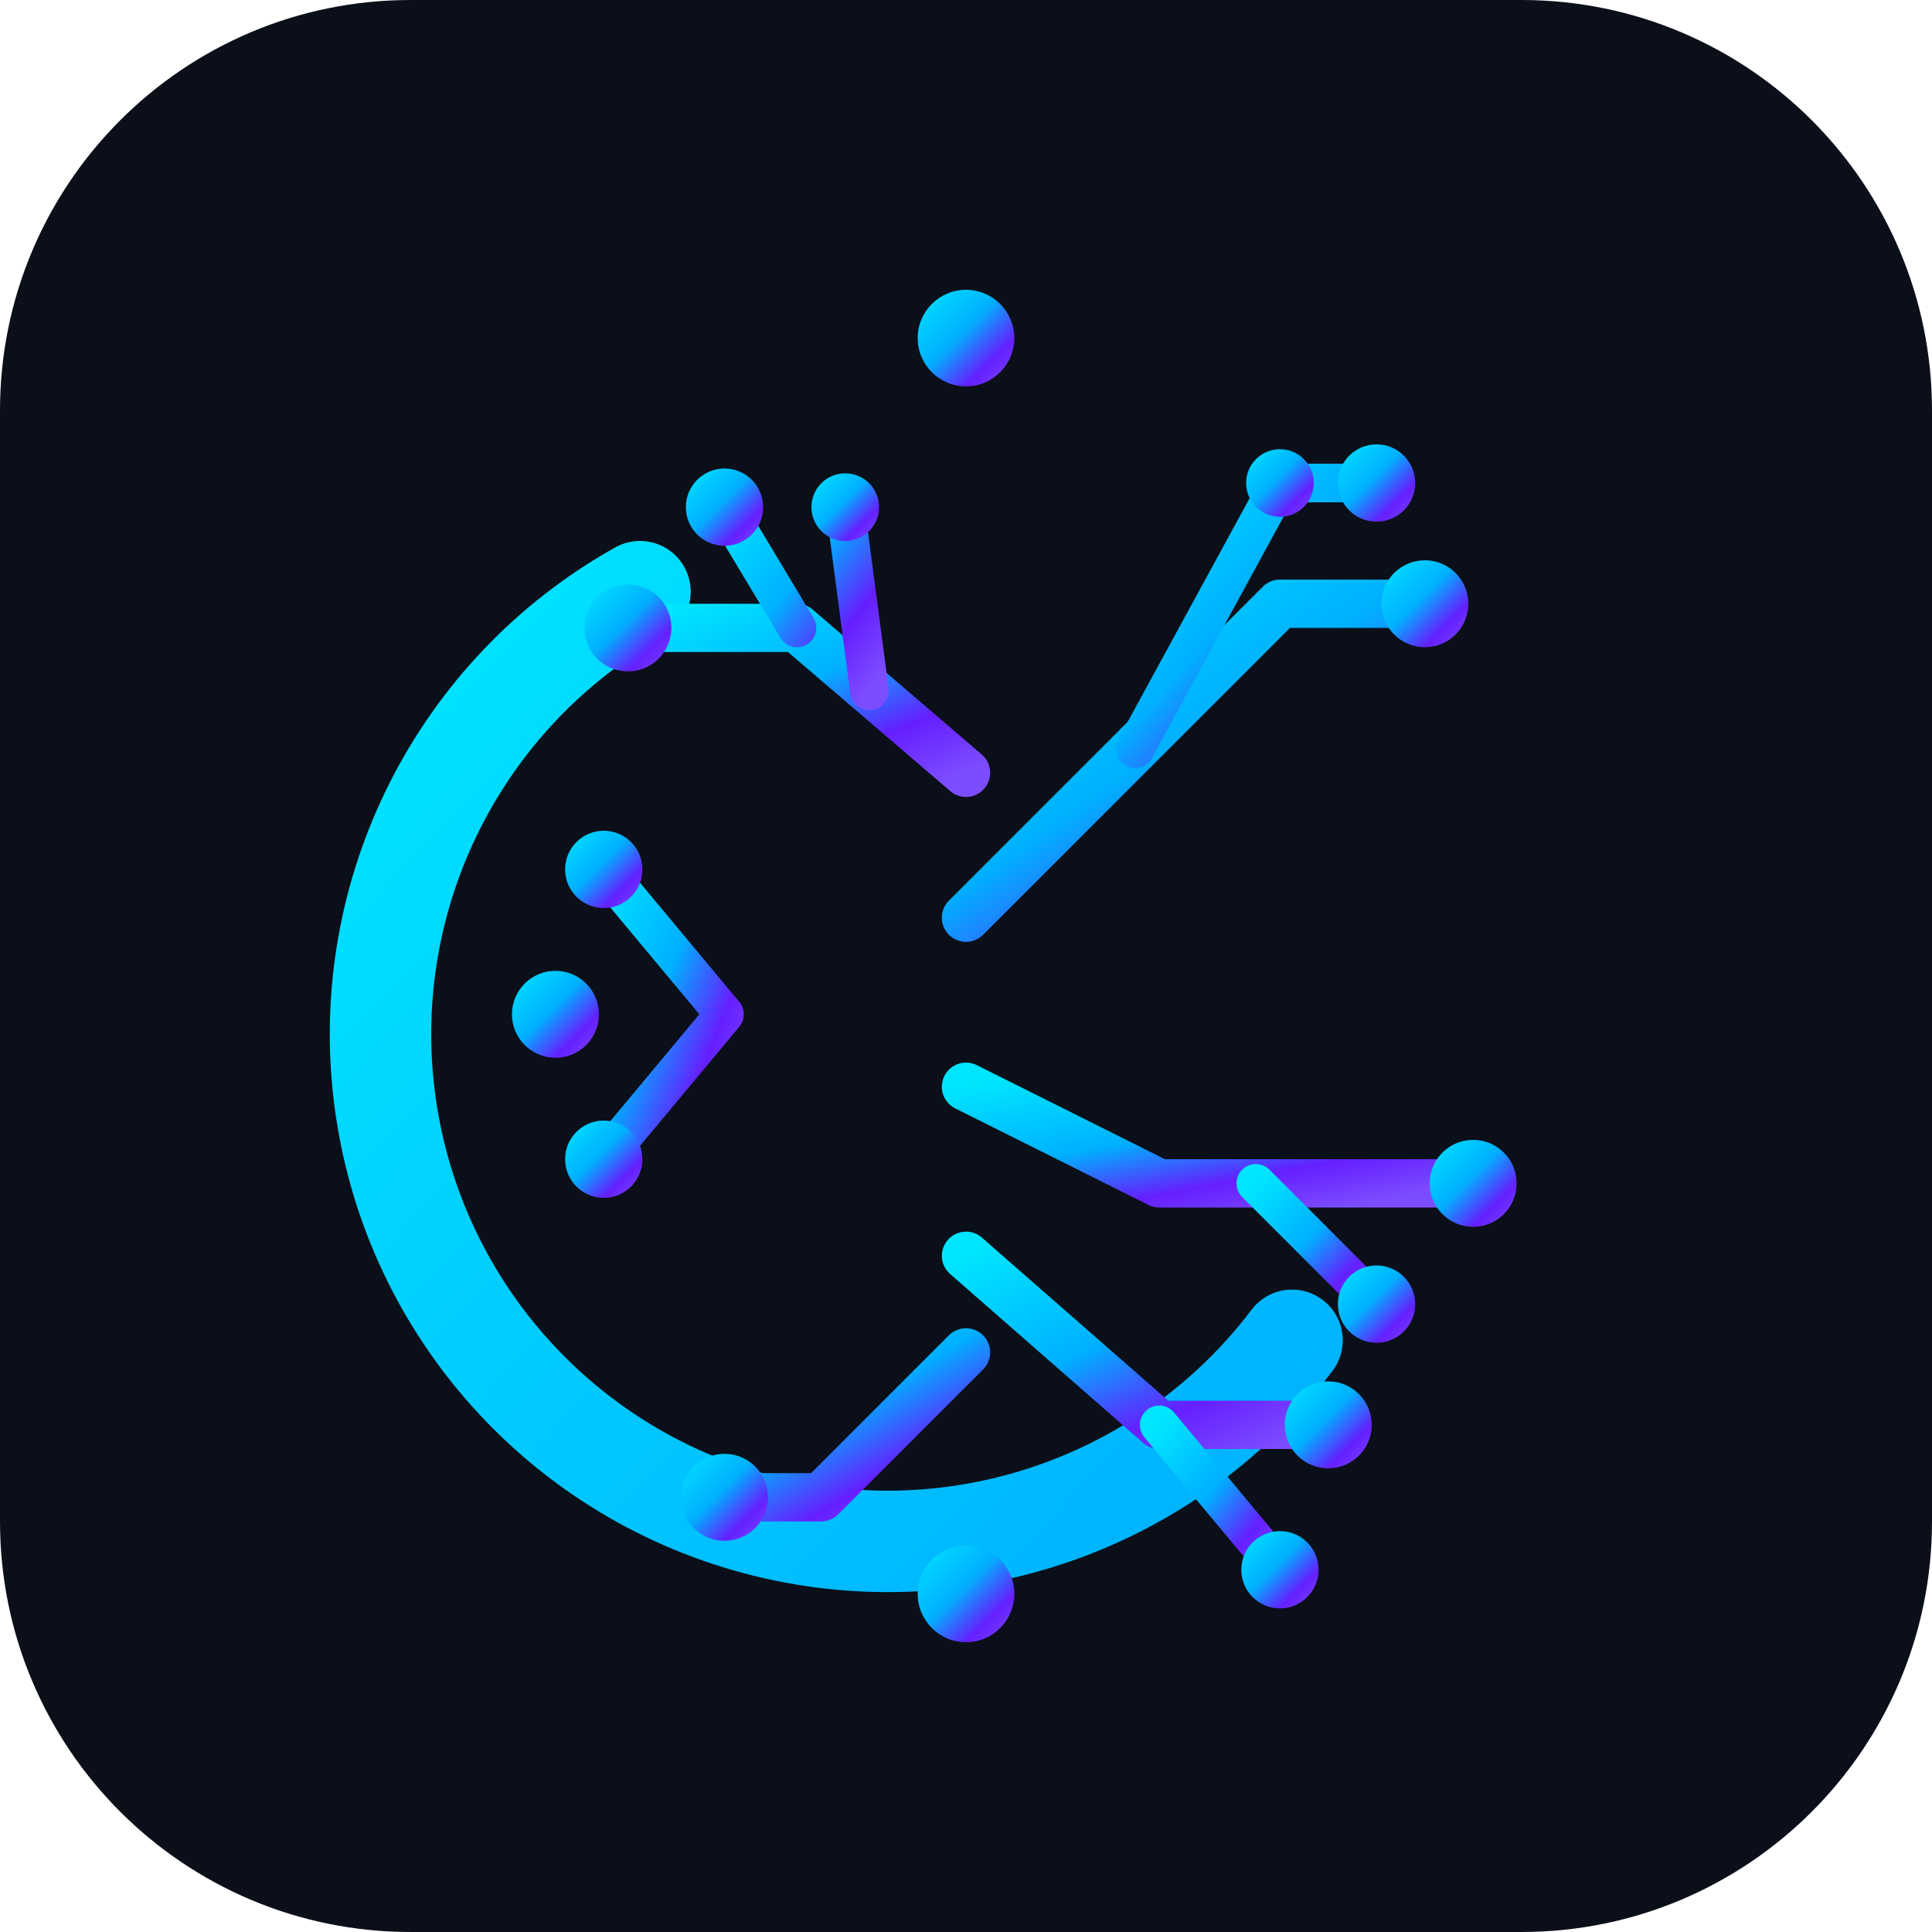
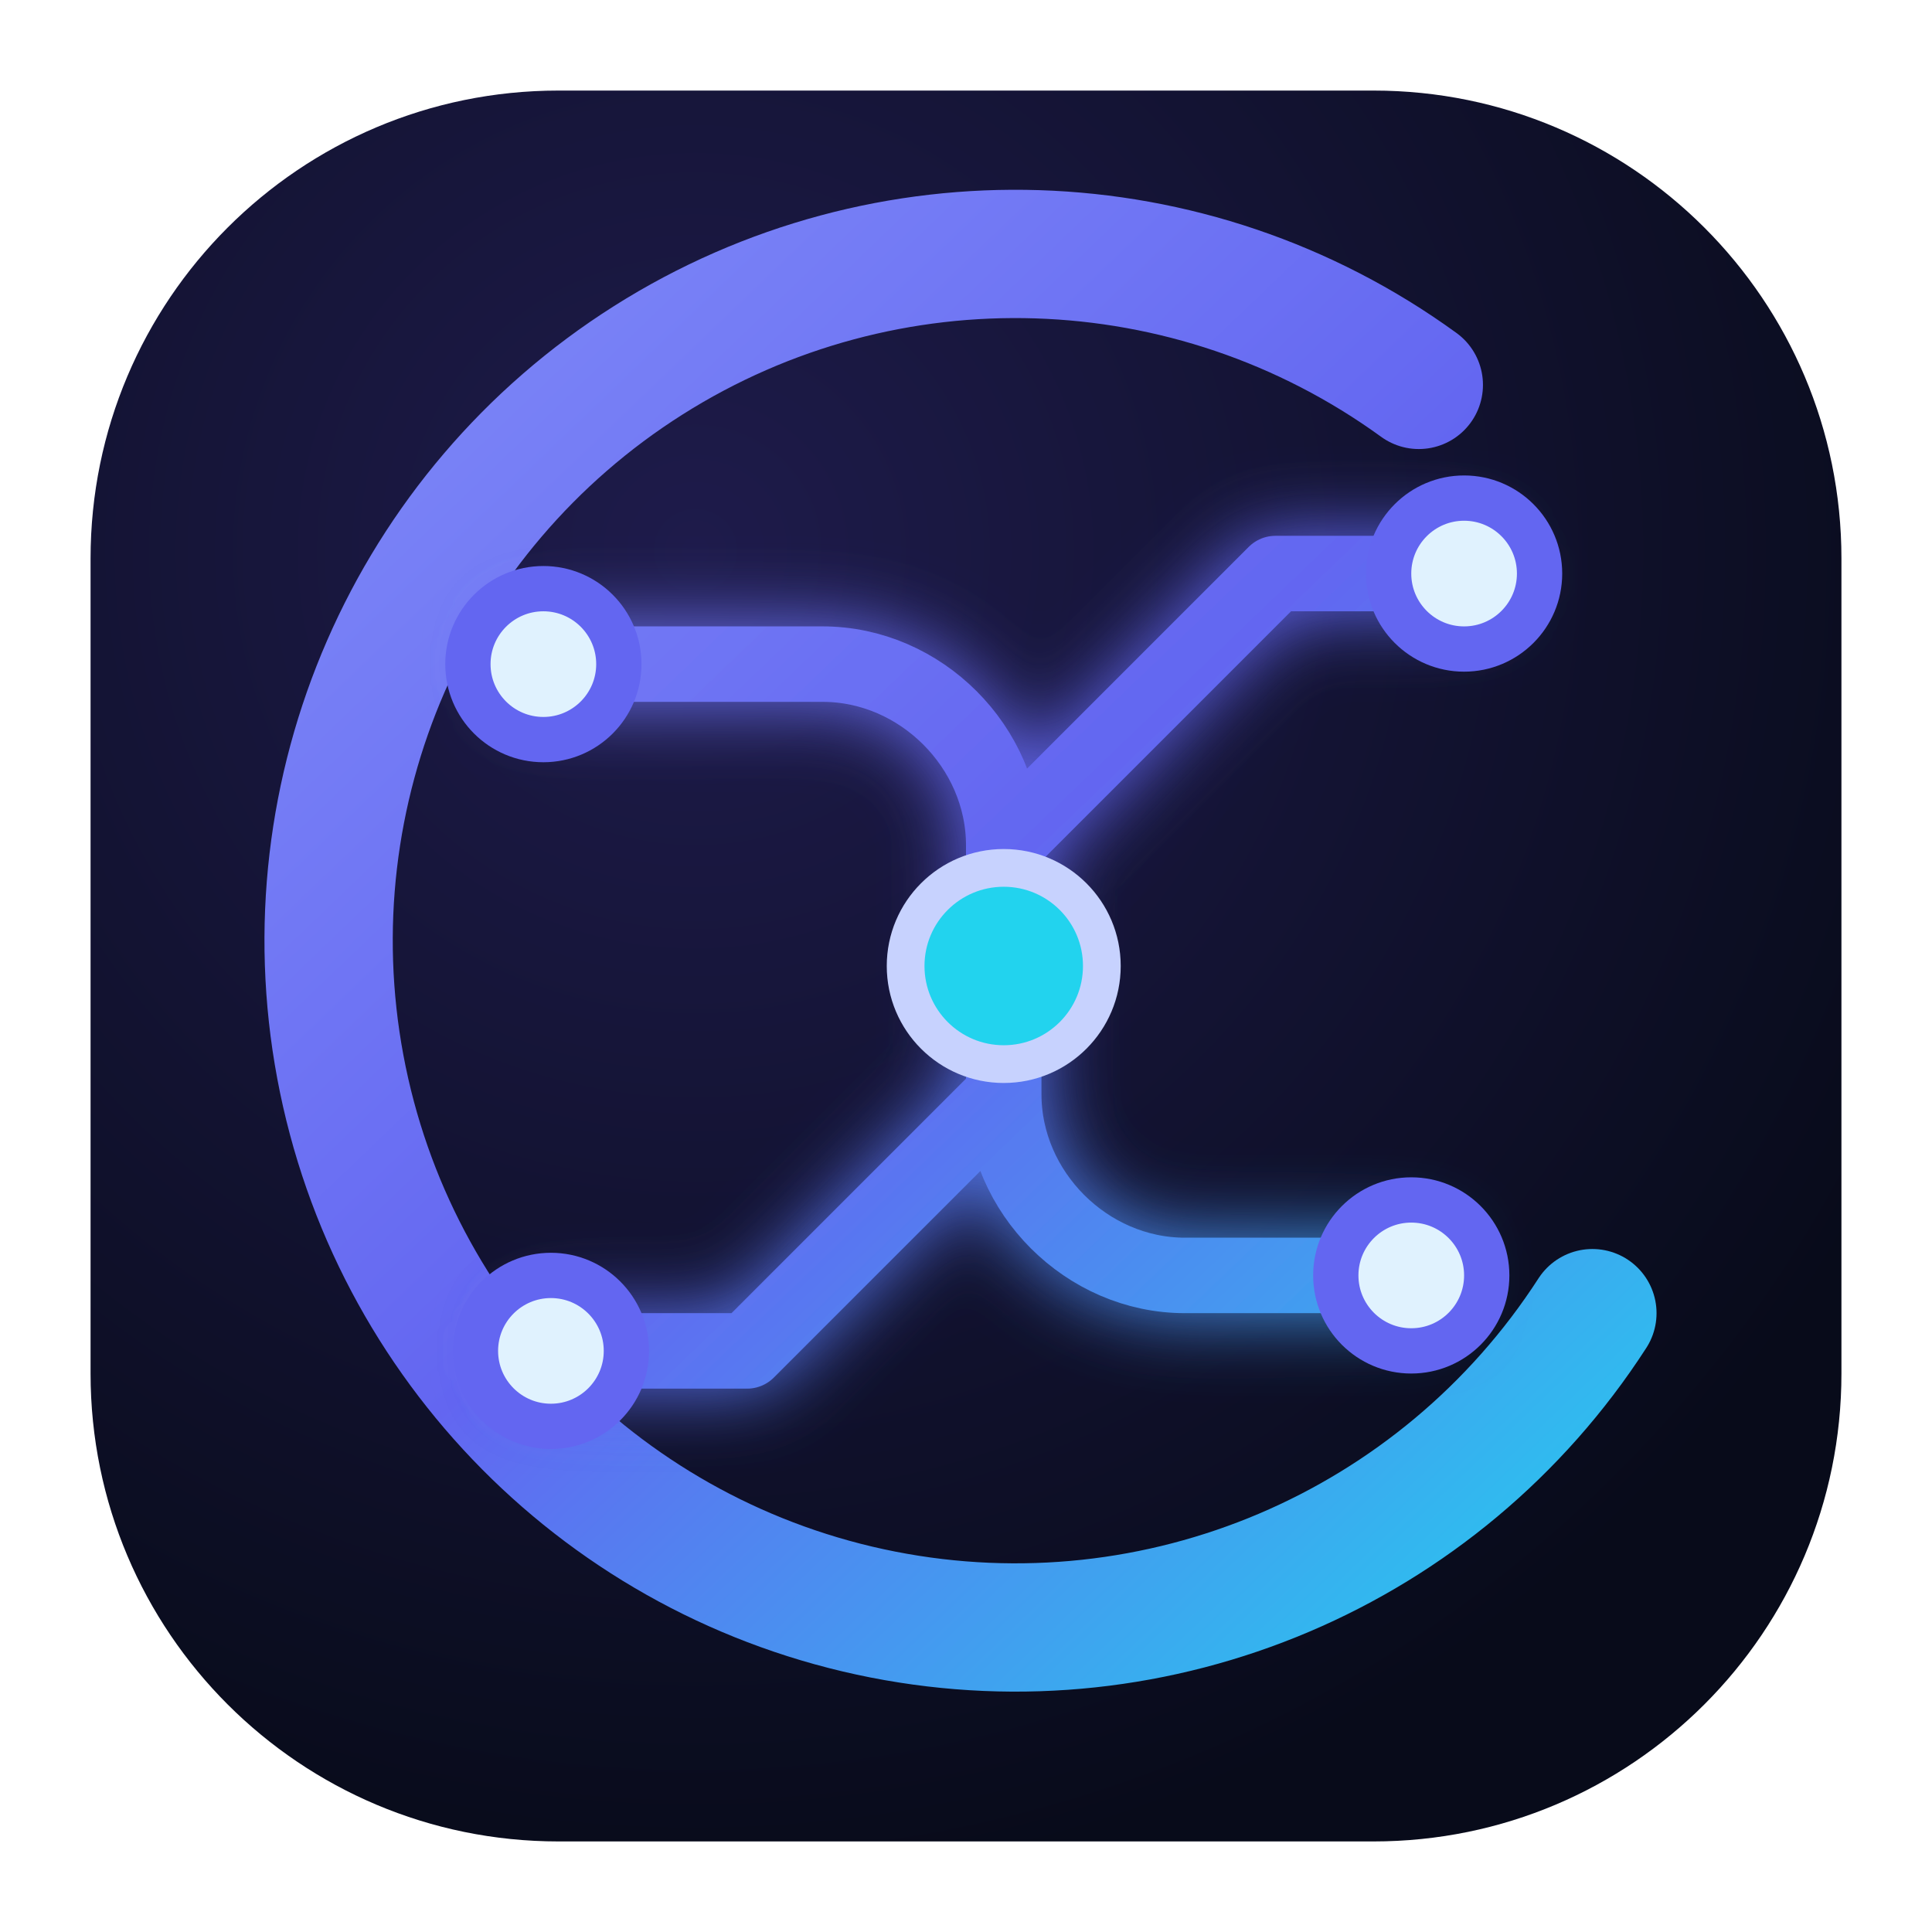
- <svg xmlns="http://www.w3.org/2000/svg" viewBox="0 0 800 800" role="img" aria-labelledby="title desc">
+ <svg xmlns="http://www.w3.org/2000/svg" viewBox="0 0 256 256" role="img" aria-labelledby="title desc">
  <defs>
-     <linearGradient id="nexusGrad" x1="0%" y1="0%" x2="100%" y2="100%">
-       <stop offset="0%" stop-color="#00E5FF" />
-       <stop offset="45%" stop-color="#00B0FF" />
-       <stop offset="75%" stop-color="#651FFF" />
-       <stop offset="100%" stop-color="#7C4DFF" />
+     <linearGradient id="ring" x1="36" y1="32" x2="220" y2="224" gradientUnits="userSpaceOnUse">
+       <stop stop-color="#818CF8" />
+       <stop offset="0.48" stop-color="#6366F1" />
+       <stop offset="1" stop-color="#22D3EE" />
    </linearGradient>
-     <linearGradient id="ringGrad" x1="0%" y1="0%" x2="100%" y2="100%">
-       <stop offset="0%" stop-color="#00E5FF" />
-       <stop offset="100%" stop-color="#00B0FF" />
-     </linearGradient>
+     <radialGradient id="core" cx="0" cy="0" r="1" gradientTransform="translate(93 73) rotate(51) scale(177)" gradientUnits="userSpaceOnUse">
+       <stop stop-color="#1E1B4B" />
+       <stop offset="1" stop-color="#080B1A" />
+     </radialGradient>
+     <filter id="glow" x="-40%" y="-40%" width="180%" height="180%">
+       <feGaussianBlur stdDeviation="5" result="blur" />
+       <feMerge>
+         <feMergeNode in="blur" />
+         <feMergeNode in="SourceGraphic" />
+       </feMerge>
+     </filter>
  </defs>
-   <rect width="800" height="800" rx="170" ry="170" fill="#0B0F19" />
-   <path d="M 265 245 A 210 210 0 1 0 535 555" fill="none" stroke="url(#ringGrad)" stroke-width="42" stroke-linecap="round" />
-   <line x1="400" y1="140" x2="400" y2="660" stroke="url(#nexusGrad)" stroke-width="26" stroke-linecap="round" />
-   <path d="M 400 380 L 530 250 L 590 250" fill="none" stroke="url(#nexusGrad)" stroke-width="20" stroke-linecap="round" stroke-linejoin="round" />
-   <path d="M 470 310 L 530 200 L 570 200" fill="none" stroke="url(#nexusGrad)" stroke-width="16" stroke-linecap="round" stroke-linejoin="round" />
-   <path d="M 400 450 L 480 490 L 610 490" fill="none" stroke="url(#nexusGrad)" stroke-width="20" stroke-linecap="round" stroke-linejoin="round" />
-   <path d="M 520 490 L 570 540" fill="none" stroke="url(#nexusGrad)" stroke-width="16" stroke-linecap="round" stroke-linejoin="round" />
-   <path d="M 400 320 L 330 260 L 260 260" fill="none" stroke="url(#nexusGrad)" stroke-width="20" stroke-linecap="round" stroke-linejoin="round" />
-   <path d="M 330 260 L 300 210 M 360 286 L 350 210" fill="none" stroke="url(#nexusGrad)" stroke-width="16" stroke-linecap="round" stroke-linejoin="round" />
-   <path d="M 400 420 L 300 420 L 230 420" fill="none" stroke="url(#nexusGrad)" stroke-width="20" stroke-linecap="round" stroke-linejoin="round" />
-   <path d="M 300 420 L 250 360 M 300 420 L 250 480" fill="none" stroke="url(#nexusGrad)" stroke-width="16" stroke-linecap="round" stroke-linejoin="round" />
-   <path d="M 400 560 L 340 620 L 300 620" fill="none" stroke="url(#nexusGrad)" stroke-width="20" stroke-linecap="round" stroke-linejoin="round" />
-   <path d="M 400 520 L 480 590 L 550 590" fill="none" stroke="url(#nexusGrad)" stroke-width="20" stroke-linecap="round" stroke-linejoin="round" />
-   <path d="M 480 590 L 530 650" fill="none" stroke="url(#nexusGrad)" stroke-width="16" stroke-linecap="round" stroke-linejoin="round" />
-   <circle cx="400" cy="140" r="20" fill="url(#nexusGrad)" />
-   <circle cx="400" cy="660" r="20" fill="url(#nexusGrad)" />
-   <circle cx="590" cy="250" r="18" fill="url(#nexusGrad)" />
-   <circle cx="570" cy="200" r="16" fill="url(#nexusGrad)" />
-   <circle cx="530" cy="200" r="14" fill="url(#nexusGrad)" />
-   <circle cx="610" cy="490" r="18" fill="url(#nexusGrad)" />
-   <circle cx="570" cy="540" r="16" fill="url(#nexusGrad)" />
-   <circle cx="260" cy="260" r="18" fill="url(#nexusGrad)" />
-   <circle cx="300" cy="210" r="16" fill="url(#nexusGrad)" />
-   <circle cx="350" cy="210" r="14" fill="url(#nexusGrad)" />
-   <circle cx="230" cy="420" r="18" fill="url(#nexusGrad)" />
-   <circle cx="250" cy="360" r="16" fill="url(#nexusGrad)" />
-   <circle cx="250" cy="480" r="16" fill="url(#nexusGrad)" />
-   <circle cx="300" cy="620" r="18" fill="url(#nexusGrad)" />
-   <circle cx="550" cy="590" r="18" fill="url(#nexusGrad)" />
-   <circle cx="530" cy="650" r="16" fill="url(#nexusGrad)" />
+   <rect x="12" y="12" width="232" height="232" rx="62" fill="url(#core)" />
+   <path d="M188 51A91 91 0 1 0 211 174" fill="none" stroke="url(#ring)" stroke-width="17" stroke-linecap="round" />
+   <path d="M72 88h37c13 0 24 11 24 24v33c0 13 11 24 24 24h30M133 112l36-36h25M133 145l-34 34H73" fill="none" stroke="url(#ring)" stroke-width="10" stroke-linecap="round" stroke-linejoin="round" filter="url(#glow)" />
+   <g fill="#E0F2FE" stroke="#6366F1" stroke-width="6">
+     <circle cx="72" cy="88" r="10" />
+     <circle cx="194" cy="76" r="10" />
+     <circle cx="187" cy="169" r="10" />
+     <circle cx="73" cy="179" r="10" />
+   </g>
+   <circle cx="133" cy="128" r="13" fill="#22D3EE" stroke="#C7D2FE" stroke-width="5" />
</svg>
